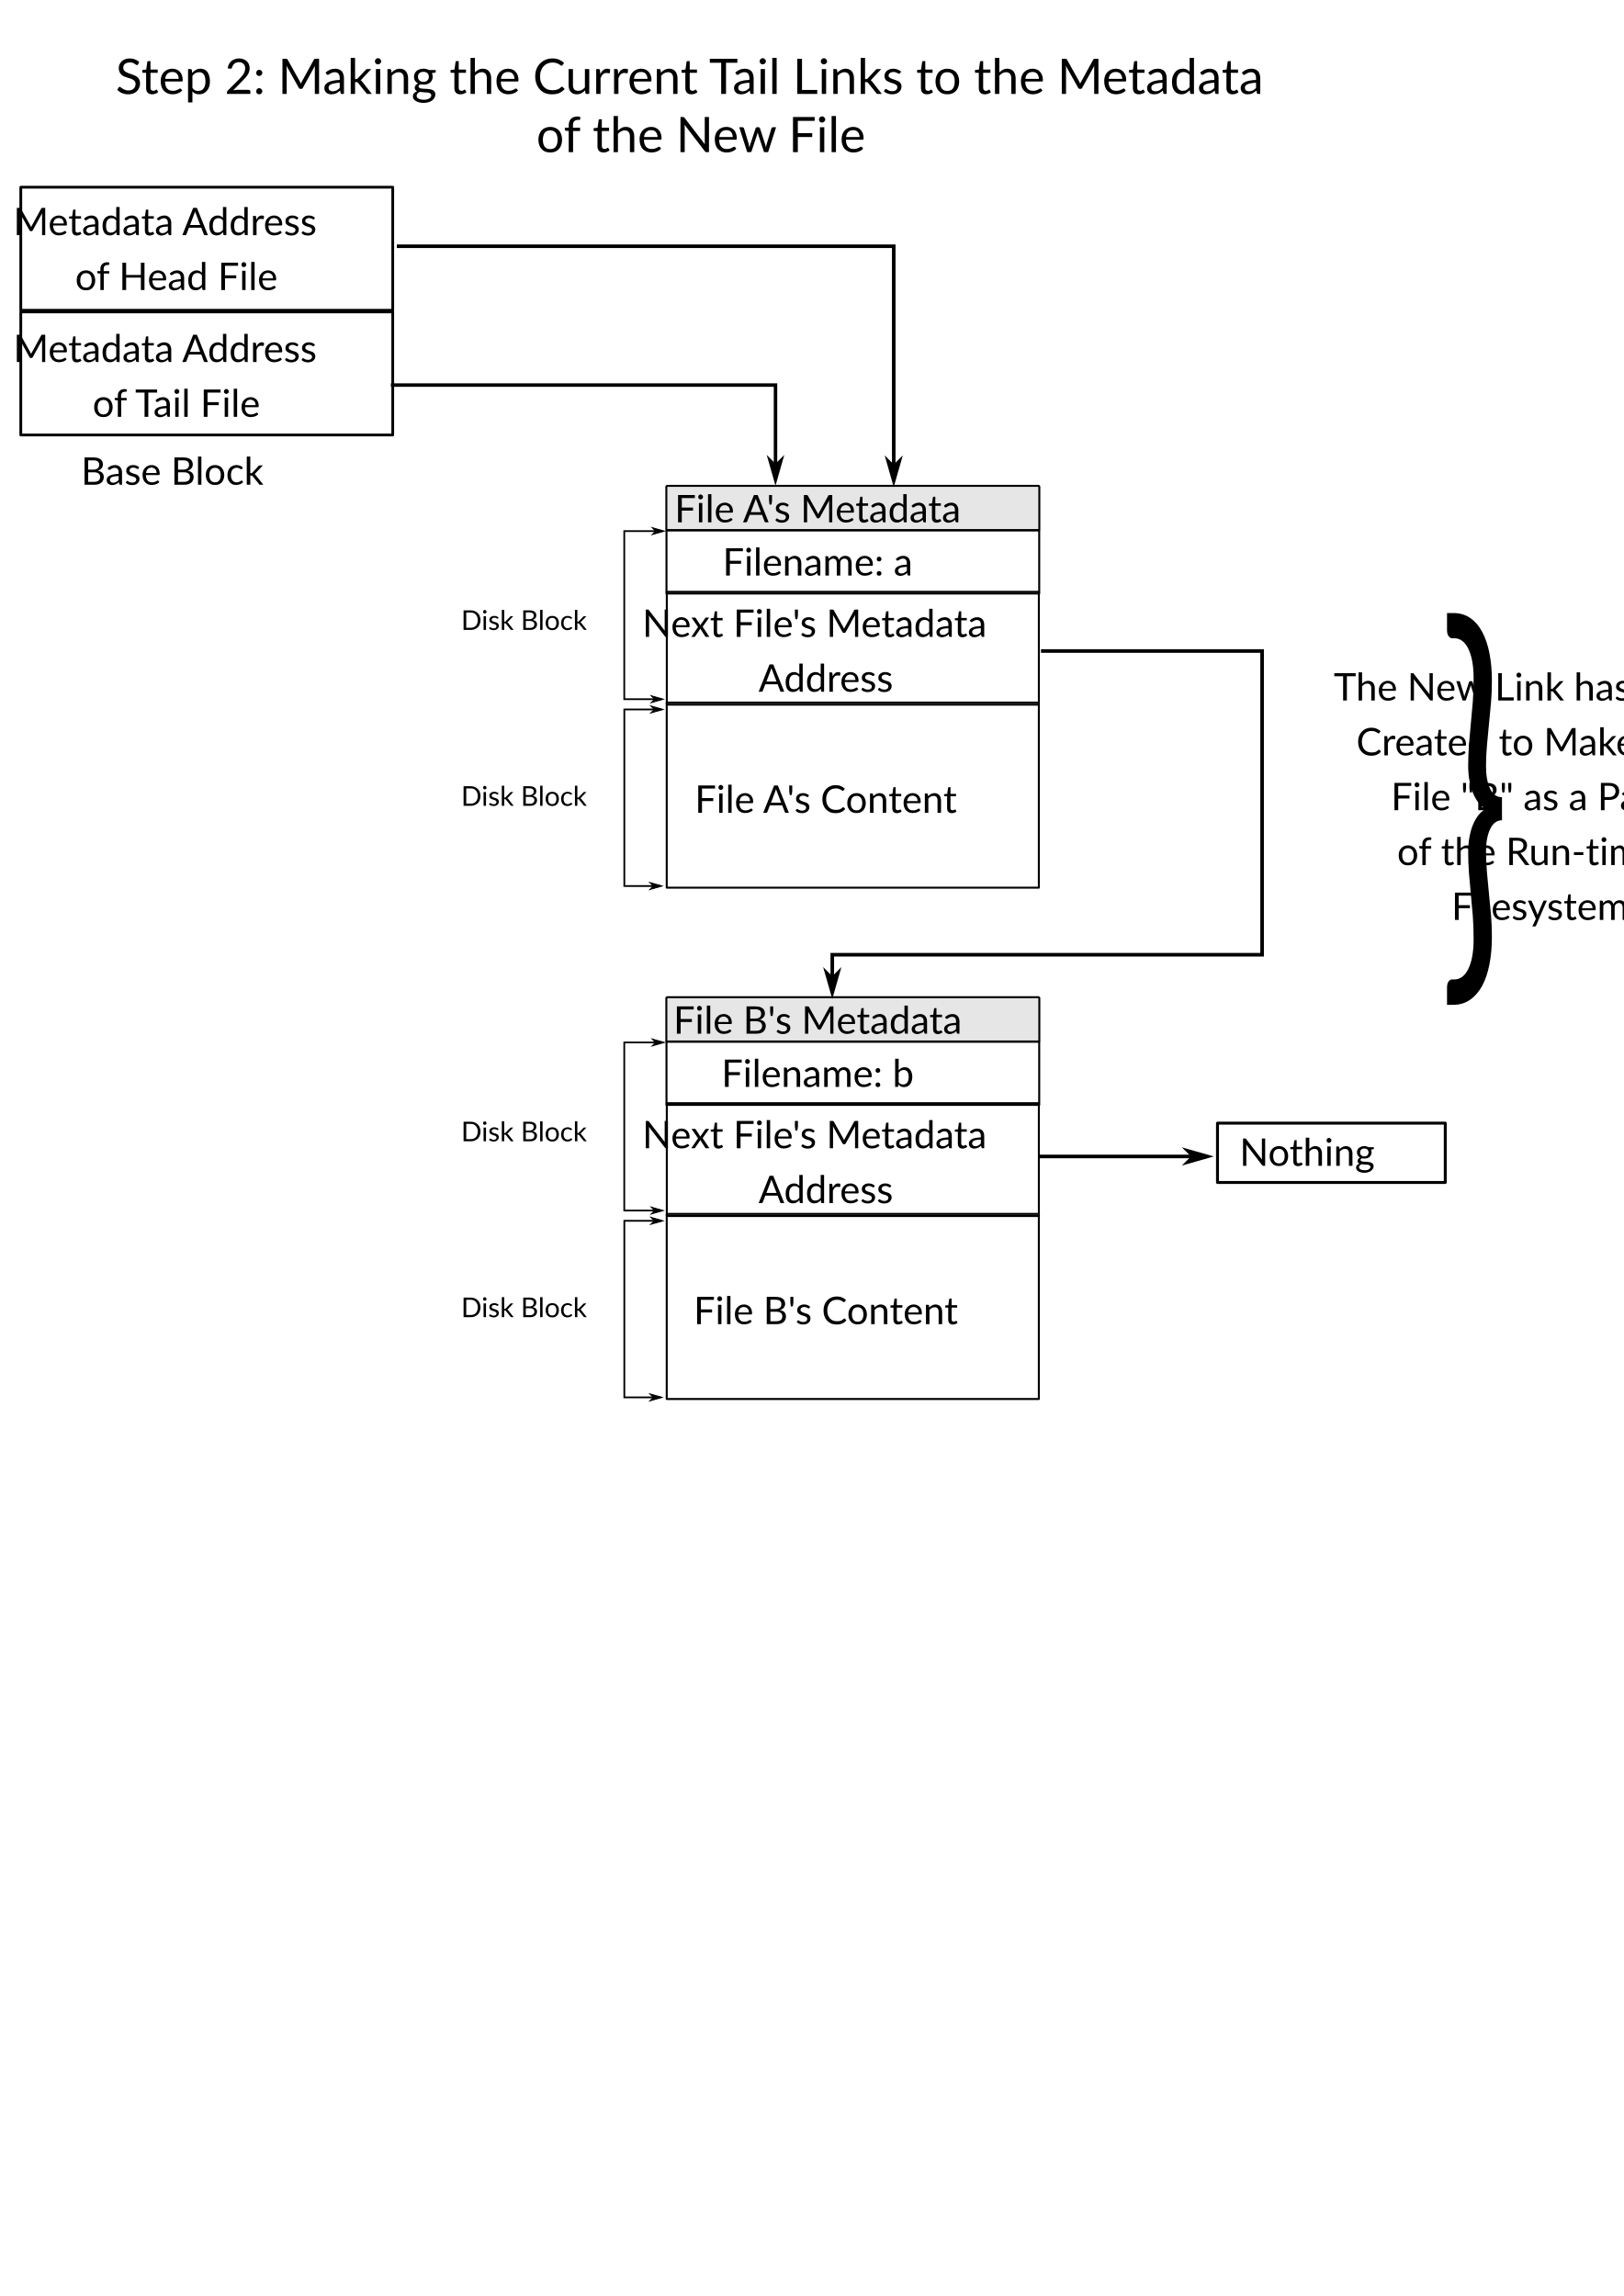
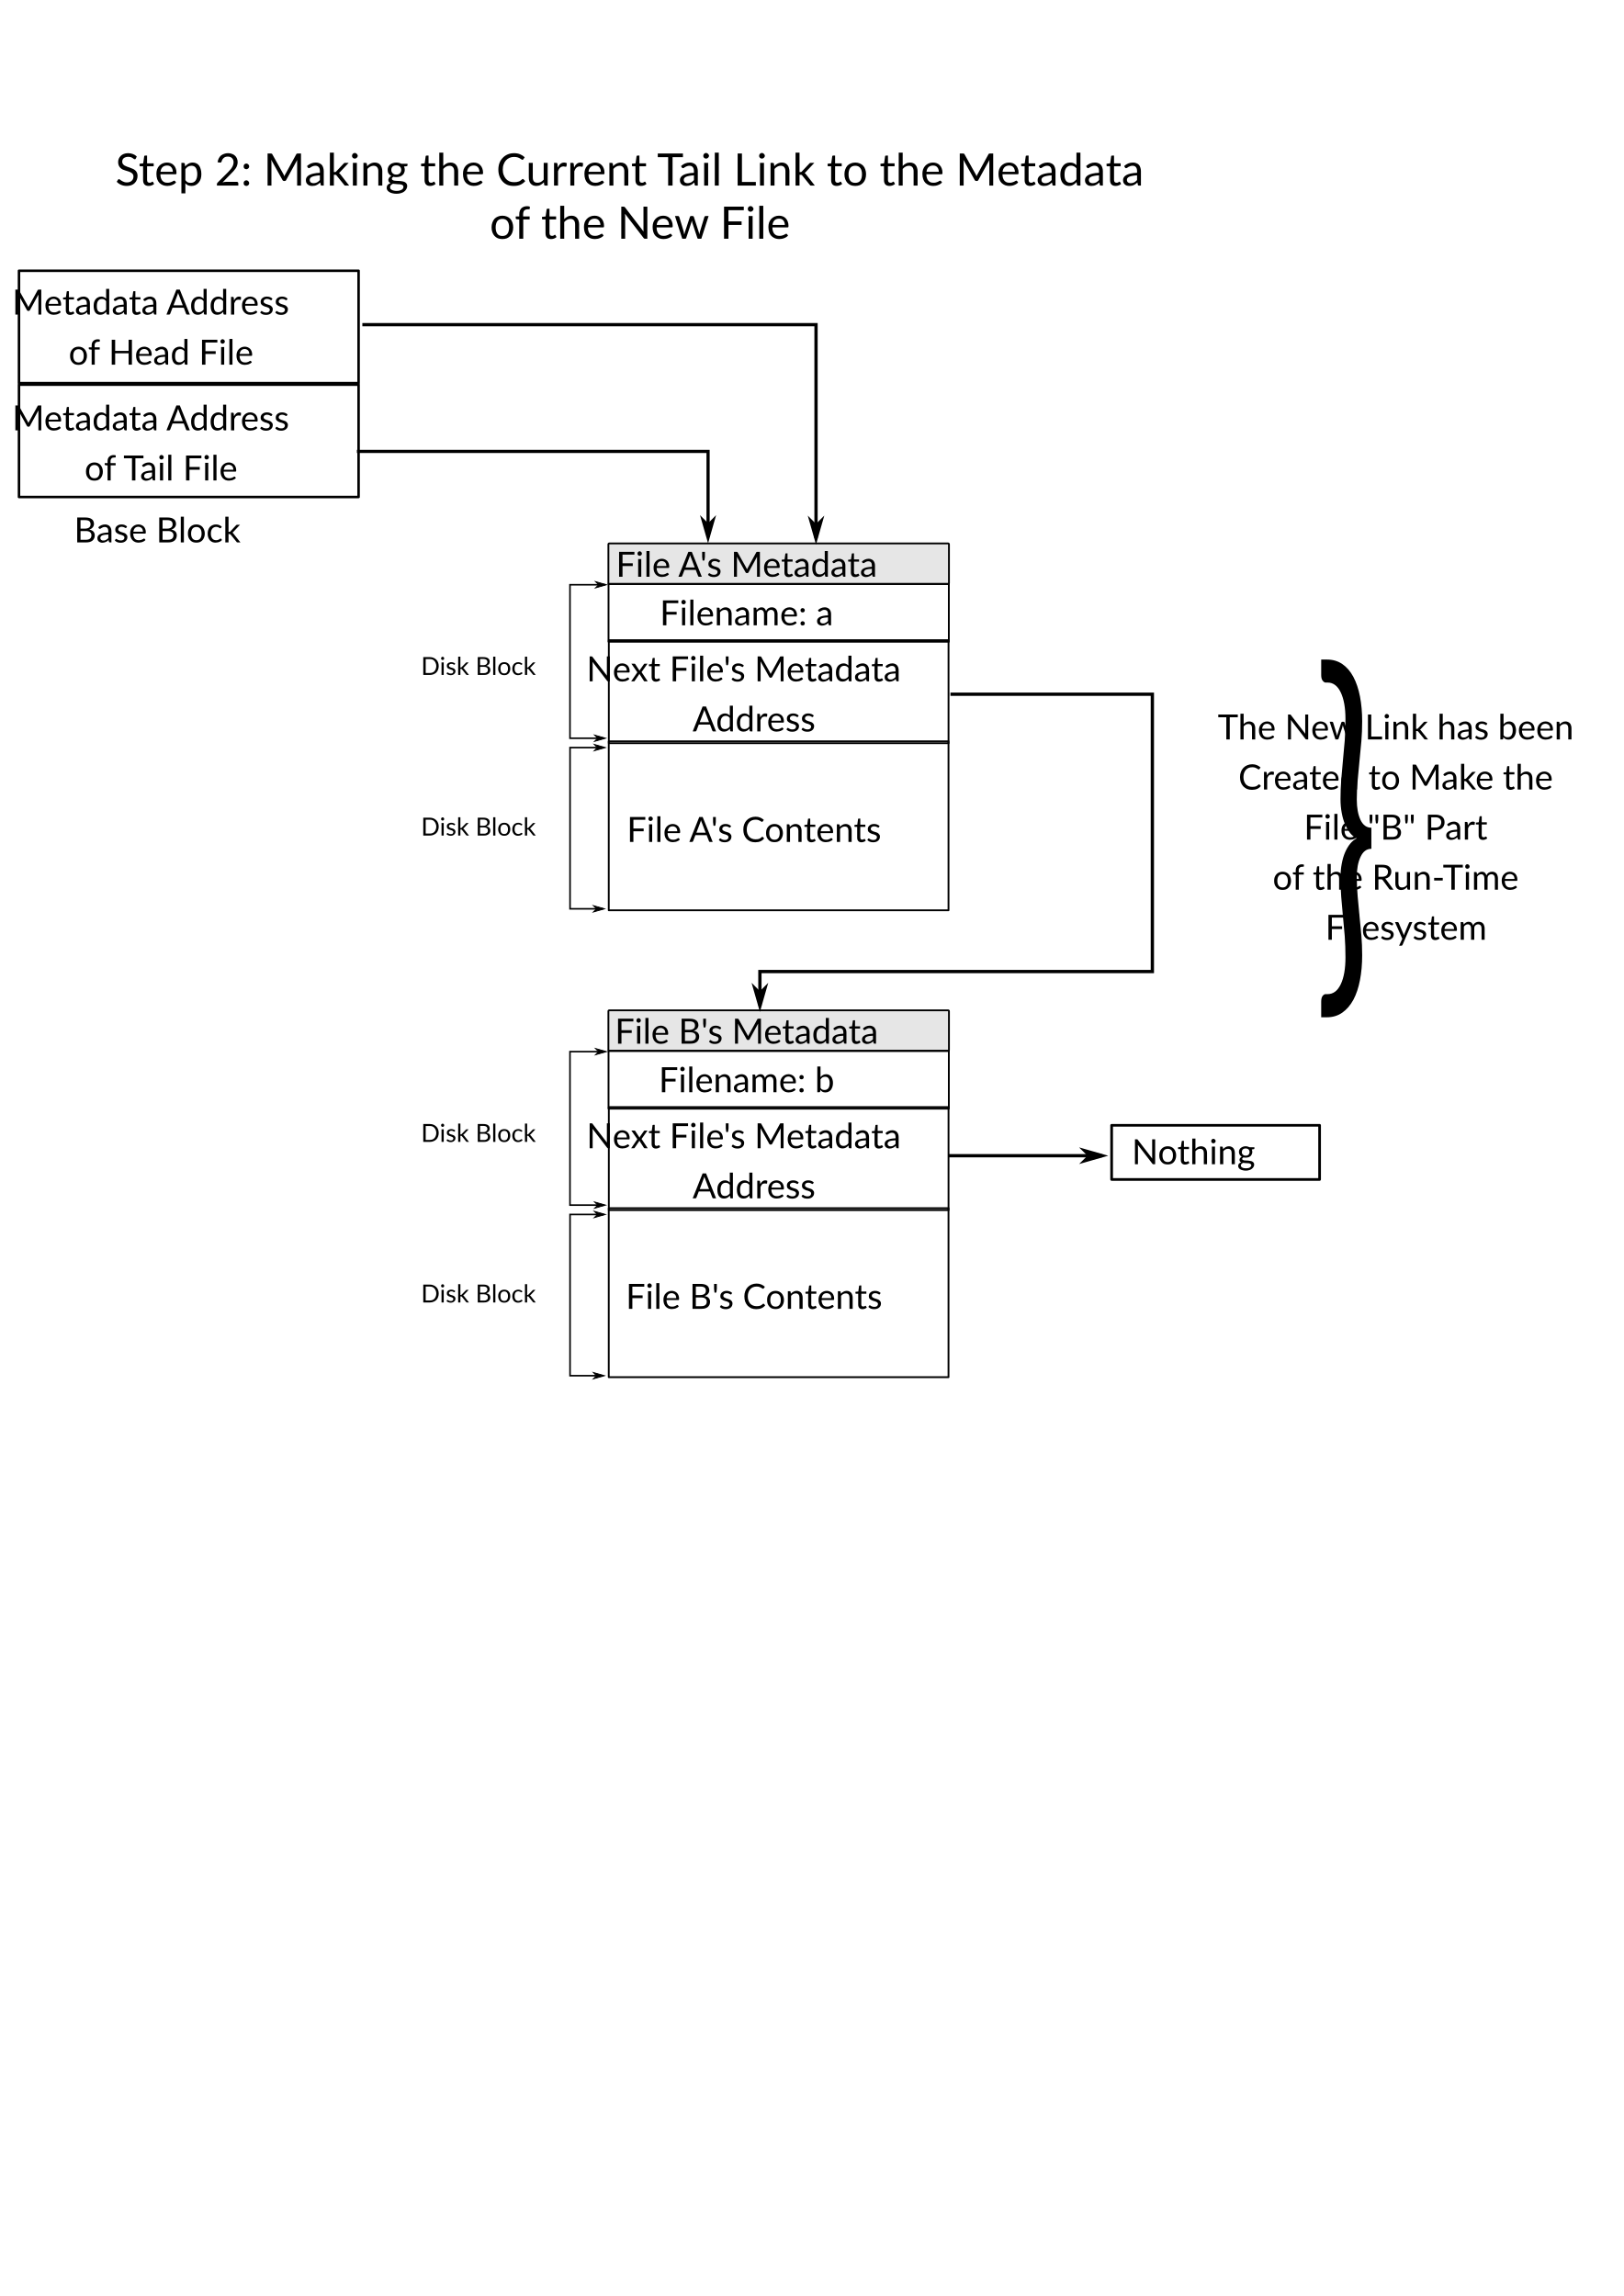
- <svg xmlns="http://www.w3.org/2000/svg" width="210mm" height="297mm" viewBox="0 0 210 297" version="1.1" id="svg10063">
+ <svg xmlns="http://www.w3.org/2000/svg" width="210mm" height="297mm" viewBox="0 0 230 297" version="1.1" id="svg10063">
  <defs id="defs10057">
    <marker style="overflow:visible" id="marker15072" refX="0" refY="0" orient="auto">
      <path transform="matrix(-0.4,0,0,-0.4,-4,0)" style="fill:#000000;fill-opacity:1;fill-rule:evenodd;stroke:#000000;stroke-width:1pt;stroke-opacity:1" d="M 0,0 5,-5 -12.5,0 5,5 Z" id="path15070" />
    </marker>
    <marker orient="auto" refY="0" refX="0" id="marker9927" style="overflow:visible">
      <path id="path9925" d="M 0,0 5,-5 -12.5,0 5,5 Z" style="fill:#000000;fill-opacity:1;fill-rule:evenodd;stroke:#000000;stroke-width:1pt;stroke-opacity:1" transform="matrix(-0.4,0,0,-0.4,-4,0)" />
    </marker>
    <marker orient="auto" refY="0" refX="0" id="marker12990" style="overflow:visible">
      <path id="path12988" d="M 0,0 5,-5 -12.5,0 5,5 Z" style="fill:#000000;fill-opacity:1;fill-rule:evenodd;stroke:#000000;stroke-width:1pt;stroke-opacity:1" transform="matrix(0.4,0,0,0.4,4,0)" />
    </marker>
    <marker style="overflow:visible" id="marker13018" refX="0" refY="0" orient="auto">
      <path transform="matrix(-0.4,0,0,-0.4,-4,0)" style="fill:#000000;fill-opacity:1;fill-rule:evenodd;stroke:#000000;stroke-width:1pt;stroke-opacity:1" d="M 0,0 5,-5 -12.5,0 5,5 Z" id="path13016" />
    </marker>
    <marker style="overflow:visible" id="marker22852" refX="0" refY="0" orient="auto">
      <path transform="matrix(0.4,0,0,0.4,4,0)" style="fill:#000000;fill-opacity:1;fill-rule:evenodd;stroke:#000000;stroke-width:1pt;stroke-opacity:1" d="M 0,0 5,-5 -12.5,0 5,5 Z" id="path22850" />
    </marker>
    <marker orient="auto" refY="0" refX="0" id="marker22980" style="overflow:visible">
      <path id="path22978" d="M 0,0 5,-5 -12.5,0 5,5 Z" style="fill:#000000;fill-opacity:1;fill-rule:evenodd;stroke:#000000;stroke-width:1pt;stroke-opacity:1" transform="matrix(-0.4,0,0,-0.4,-4,0)" />
    </marker>
    <marker style="overflow:visible" id="marker9753" refX="0" refY="0" orient="auto">
      <path transform="matrix(-0.4,0,0,-0.4,-4,0)" style="fill:#000000;fill-opacity:1;fill-rule:evenodd;stroke:#000000;stroke-width:1pt;stroke-opacity:1" d="M 0,0 5,-5 -12.5,0 5,5 Z" id="path9751" />
    </marker>
    <marker orient="auto" refY="0" refX="0" id="marker9689" style="overflow:visible">
      <path id="path9687" d="M 0,0 5,-5 -12.5,0 5,5 Z" style="fill:#000000;fill-opacity:1;fill-rule:evenodd;stroke:#000000;stroke-width:1pt;stroke-opacity:1" transform="matrix(-0.4,0,0,-0.4,-4,0)" />
    </marker>
    <marker orient="auto" refY="0" refX="0" id="marker9977" style="overflow:visible">
      <path id="path9975" d="M 0,0 5,-5 -12.5,0 5,5 Z" style="fill:#000000;fill-opacity:1;fill-rule:evenodd;stroke:#000000;stroke-width:1pt;stroke-opacity:1" transform="matrix(0.4,0,0,0.4,4,0)" />
    </marker>
  </defs>
  <g id="layer1">
    <rect style="opacity:1;fill:none;fill-opacity:1;stroke:#000000;stroke-width:0.356;stroke-linecap:round;stroke-linejoin:round;stroke-miterlimit:4;stroke-dasharray:none;stroke-dashoffset:0;stroke-opacity:1;paint-order:stroke fill markers" id="rect14928" width="48.105" height="15.917" x="2.689" y="24.217" />
    <text xml:space="preserve" style="font-style:normal;font-weight:normal;font-size:5.644px;line-height:125%;font-family:Sans;letter-spacing:0px;word-spacing:0px;fill:#000000;fill-opacity:1;stroke:none;stroke-width:0.265px;stroke-linecap:butt;stroke-linejoin:miter;stroke-opacity:1" x="26.482" y="30.423" id="text14934">
      <tspan id="tspan14930" x="26.482" y="30.423" style="font-style:normal;font-variant:normal;font-weight:normal;font-stretch:normal;font-size:4.939px;font-family:Lato;-inkscape-font-specification:Lato;text-align:center;text-anchor:middle;stroke-width:0.265px">Metadata Address</tspan>
      <tspan id="tspan14932" x="26.482" y="37.518" style="font-style:normal;font-variant:normal;font-weight:normal;font-stretch:normal;font-size:4.939px;font-family:Lato;-inkscape-font-specification:Lato;text-align:center;text-anchor:middle;stroke-width:0.265px">of Head File</tspan>
    </text>
    <rect y="40.35" x="2.689" height="15.917" width="48.105" id="rect14936" style="opacity:1;fill:none;fill-opacity:1;stroke:#000000;stroke-width:0.356;stroke-linecap:round;stroke-linejoin:round;stroke-miterlimit:4;stroke-dasharray:none;stroke-dashoffset:0;stroke-opacity:1;paint-order:stroke fill markers" />
    <text id="text14942" y="46.827" x="26.482" style="font-style:normal;font-weight:normal;font-size:5.644px;line-height:125%;font-family:Sans;letter-spacing:0px;word-spacing:0px;fill:#000000;fill-opacity:1;stroke:none;stroke-width:0.265px;stroke-linecap:butt;stroke-linejoin:miter;stroke-opacity:1" xml:space="preserve">
      <tspan style="font-style:normal;font-variant:normal;font-weight:normal;font-stretch:normal;font-size:4.939px;font-family:Lato;-inkscape-font-specification:Lato;text-align:center;text-anchor:middle;stroke-width:0.265px" y="46.827" x="26.482" id="tspan14938">Metadata Address</tspan>
      <tspan style="font-style:normal;font-variant:normal;font-weight:normal;font-stretch:normal;font-size:4.939px;font-family:Lato;-inkscape-font-specification:Lato;text-align:center;text-anchor:middle;stroke-width:0.265px" y="53.923" x="26.482" id="tspan14940">of Tail File</tspan>
    </text>
    <text xml:space="preserve" style="font-style:normal;font-weight:normal;font-size:5.644px;line-height:125%;font-family:Sans;letter-spacing:0px;word-spacing:0px;fill:#000000;fill-opacity:1;stroke:none;stroke-width:0.265px;stroke-linecap:butt;stroke-linejoin:miter;stroke-opacity:1" x="25.953" y="62.702" id="text14946">
      <tspan id="tspan14944" x="25.953" y="62.702" style="font-style:normal;font-variant:normal;font-weight:normal;font-stretch:normal;font-size:4.939px;font-family:Lato;-inkscape-font-specification:Lato;text-align:center;text-anchor:middle;stroke-width:0.265px">Base Block</tspan>
    </text>
    <rect y="62.974" x="86.308" height="5.504" width="47.985" id="rect14948" style="opacity:1;fill:#e6e6e6;fill-opacity:1;stroke:#000000;stroke-width:0.509;stroke-linecap:round;stroke-linejoin:round;stroke-miterlimit:4;stroke-dasharray:none;stroke-dashoffset:0;stroke-opacity:1;paint-order:stroke fill markers" />
    <rect style="opacity:1;fill:none;fill-opacity:1;stroke:#000000;stroke-width:0.256;stroke-linecap:round;stroke-linejoin:round;stroke-miterlimit:4;stroke-dasharray:none;stroke-dashoffset:0;stroke-opacity:1;paint-order:stroke fill markers" id="rect14950" width="48.205" height="8.198" x="86.199" y="68.576" />
    <text id="text14954" y="67.568" x="109.417" style="font-style:normal;font-weight:normal;font-size:5.644px;line-height:125%;font-family:Sans;letter-spacing:0px;word-spacing:0px;fill:#000000;fill-opacity:1;stroke:none;stroke-width:0.265px;stroke-linecap:butt;stroke-linejoin:miter;stroke-opacity:1" xml:space="preserve">
      <tspan style="font-style:normal;font-variant:normal;font-weight:normal;font-stretch:normal;font-size:4.939px;font-family:Lato;-inkscape-font-specification:Lato;text-align:center;text-anchor:middle;stroke-width:0.265px" y="67.568" x="109.417" id="tspan14952">File A's Metadata</tspan>
    </text>
    <text xml:space="preserve" style="font-style:normal;font-weight:normal;font-size:5.644px;line-height:125%;font-family:Sans;letter-spacing:0px;word-spacing:0px;fill:#000000;fill-opacity:1;stroke:none;stroke-width:0.265px;stroke-linecap:butt;stroke-linejoin:miter;stroke-opacity:1" x="109.417" y="74.447" id="text14958">
      <tspan id="tspan14956" x="109.417" y="74.447" style="font-style:normal;font-variant:normal;font-weight:normal;font-stretch:normal;font-size:4.939px;font-family:Lato;-inkscape-font-specification:Lato;text-align:center;text-anchor:middle;stroke-width:0.265px">Filename: a</tspan>
    </text>
    <rect y="76.556" x="86.241" height="14.593" width="48.12" id="rect14960" style="opacity:1;fill:none;fill-opacity:1;stroke:#000000;stroke-width:0.256;stroke-linecap:round;stroke-linejoin:round;stroke-miterlimit:4;stroke-dasharray:none;stroke-dashoffset:0;stroke-opacity:1;paint-order:stroke fill markers" />
    <text id="text14966" y="82.385" x="110.476" style="font-style:normal;font-weight:normal;font-size:5.644px;line-height:125%;font-family:Sans;letter-spacing:0px;word-spacing:0px;fill:#000000;fill-opacity:1;stroke:none;stroke-width:0.265px;stroke-linecap:butt;stroke-linejoin:miter;stroke-opacity:1" xml:space="preserve">
      <tspan style="font-style:normal;font-variant:normal;font-weight:normal;font-stretch:normal;font-size:4.939px;font-family:Lato;-inkscape-font-specification:Lato;text-align:center;text-anchor:middle;stroke-width:0.265px" y="82.385" x="111.108" id="tspan14962">Next File's Metadata </tspan>
      <tspan id="tspan14964" style="font-style:normal;font-variant:normal;font-weight:normal;font-stretch:normal;font-size:4.939px;font-family:Lato;-inkscape-font-specification:Lato;text-align:center;text-anchor:middle;stroke-width:0.265px" y="89.481" x="110.476">Address</tspan>
    </text>
    <rect y="90.881" x="86.231" height="23.941" width="48.126" id="rect14968" style="opacity:1;fill:none;fill-opacity:1;stroke:#000000;stroke-width:0.256;stroke-linecap:round;stroke-linejoin:round;stroke-miterlimit:4;stroke-dasharray:none;stroke-dashoffset:0;stroke-opacity:1;paint-order:stroke fill markers" />
    <text id="text14972" y="105.14" x="110.476" style="font-style:normal;font-weight:normal;font-size:5.644px;line-height:125%;font-family:Sans;letter-spacing:0px;word-spacing:0px;fill:#000000;fill-opacity:1;stroke:none;stroke-width:0.265px;stroke-linecap:butt;stroke-linejoin:miter;stroke-opacity:1" xml:space="preserve">
-       <tspan style="font-style:normal;font-variant:normal;font-weight:normal;font-stretch:normal;font-size:4.939px;font-family:Lato;-inkscape-font-specification:Lato;text-align:center;text-anchor:middle;stroke-width:0.265px" y="105.14" x="110.476" id="tspan14970">File A's Content</tspan>
+       <tspan style="font-style:normal;font-variant:normal;font-weight:normal;font-stretch:normal;font-size:4.939px;font-family:Lato;-inkscape-font-specification:Lato;text-align:center;text-anchor:middle;stroke-width:0.265px" y="105.14" x="110.476" id="tspan14970">File A's Contents</tspan>
    </text>
    <path style="fill:none;fill-rule:evenodd;stroke:#000000;stroke-width:0.224;stroke-linecap:butt;stroke-linejoin:miter;stroke-miterlimit:4;stroke-dasharray:none;stroke-opacity:1;marker-start:url(#marker22852);marker-end:url(#marker22980)" d="m 85.693,68.701 h -4.954 v 21.744 h 4.824" id="path14974" />
    <text id="text14978" y="81.483" x="71.437" style="font-style:normal;font-weight:normal;font-size:5.644px;line-height:125%;font-family:Sans;letter-spacing:0px;word-spacing:0px;fill:#000000;fill-opacity:1;stroke:none;stroke-width:0.265px;stroke-linecap:butt;stroke-linejoin:miter;stroke-opacity:1" xml:space="preserve">
      <tspan id="tspan14976" style="font-style:normal;font-variant:normal;font-weight:normal;font-stretch:normal;font-size:3.528px;font-family:Lato;-inkscape-font-specification:Lato;text-align:center;text-anchor:middle;stroke-width:0.265px" y="81.483" x="71.437">Disk Block</tspan>
    </text>
    <path id="path14980" d="m 85.531,91.771 h -4.784 v 22.841 h 4.658" style="fill:none;fill-rule:evenodd;stroke:#000000;stroke-width:0.226;stroke-linecap:butt;stroke-linejoin:miter;stroke-miterlimit:4;stroke-dasharray:none;stroke-opacity:1;marker-start:url(#marker12990);marker-end:url(#marker13018)" />
    <text xml:space="preserve" style="font-style:normal;font-weight:normal;font-size:5.644px;line-height:125%;font-family:Sans;letter-spacing:0px;word-spacing:0px;fill:#000000;fill-opacity:1;stroke:none;stroke-width:0.265px;stroke-linecap:butt;stroke-linejoin:miter;stroke-opacity:1" x="71.437" y="104.238" id="text14984">
      <tspan x="71.437" y="104.238" style="font-style:normal;font-variant:normal;font-weight:normal;font-stretch:normal;font-size:3.528px;font-family:Lato;-inkscape-font-specification:Lato;text-align:center;text-anchor:middle;stroke-width:0.265px" id="tspan14982">Disk Block</tspan>
    </text>
    <path id="path14986" d="M 51.328,31.854 H 115.591 V 62.099" style="fill:none;fill-rule:evenodd;stroke:#000000;stroke-width:0.462;stroke-linecap:butt;stroke-linejoin:miter;stroke-miterlimit:4;stroke-dasharray:none;stroke-opacity:1;marker-end:url(#marker9689)" />
    <path id="path14988" d="M 50.555,49.811 H 100.299 V 61.946" style="fill:none;fill-rule:evenodd;stroke:#000000;stroke-width:0.449;stroke-linecap:butt;stroke-linejoin:miter;stroke-miterlimit:4;stroke-dasharray:none;stroke-opacity:1;marker-end:url(#marker9753)" />
    <rect style="opacity:1;fill:#e6e6e6;fill-opacity:1;stroke:#000000;stroke-width:0.509;stroke-linecap:round;stroke-linejoin:round;stroke-miterlimit:4;stroke-dasharray:none;stroke-dashoffset:0;stroke-opacity:1;paint-order:stroke fill markers" id="rect14998" width="47.985" height="5.504" x="86.308" y="129.121" />
    <rect y="134.723" x="86.199" height="8.198" width="48.205" id="rect15000" style="opacity:1;fill:none;fill-opacity:1;stroke:#000000;stroke-width:0.256;stroke-linecap:round;stroke-linejoin:round;stroke-miterlimit:4;stroke-dasharray:none;stroke-dashoffset:0;stroke-opacity:1;paint-order:stroke fill markers" />
    <text xml:space="preserve" style="font-style:normal;font-weight:normal;font-size:5.644px;line-height:125%;font-family:Sans;letter-spacing:0px;word-spacing:0px;fill:#000000;fill-opacity:1;stroke:none;stroke-width:0.265px;stroke-linecap:butt;stroke-linejoin:miter;stroke-opacity:1" x="109.417" y="133.715" id="text15004">
      <tspan id="tspan15002" x="109.417" y="133.715" style="font-style:normal;font-variant:normal;font-weight:normal;font-stretch:normal;font-size:4.939px;font-family:Lato;-inkscape-font-specification:Lato;text-align:center;text-anchor:middle;stroke-width:0.265px">File B's Metadata</tspan>
    </text>
    <text id="text15008" y="140.594" x="109.417" style="font-style:normal;font-weight:normal;font-size:5.644px;line-height:125%;font-family:Sans;letter-spacing:0px;word-spacing:0px;fill:#000000;fill-opacity:1;stroke:none;stroke-width:0.265px;stroke-linecap:butt;stroke-linejoin:miter;stroke-opacity:1" xml:space="preserve">
      <tspan style="font-style:normal;font-variant:normal;font-weight:normal;font-stretch:normal;font-size:4.939px;font-family:Lato;-inkscape-font-specification:Lato;text-align:center;text-anchor:middle;stroke-width:0.265px" y="140.594" x="109.417" id="tspan15006">Filename: b</tspan>
    </text>
    <rect style="opacity:1;fill:none;fill-opacity:1;stroke:#000000;stroke-width:0.256;stroke-linecap:round;stroke-linejoin:round;stroke-miterlimit:4;stroke-dasharray:none;stroke-dashoffset:0;stroke-opacity:1;paint-order:stroke fill markers" id="rect15010" width="48.12" height="14.593" x="86.241" y="142.703" />
    <text xml:space="preserve" style="font-style:normal;font-weight:normal;font-size:5.644px;line-height:125%;font-family:Sans;letter-spacing:0px;word-spacing:0px;fill:#000000;fill-opacity:1;stroke:none;stroke-width:0.265px;stroke-linecap:butt;stroke-linejoin:miter;stroke-opacity:1" x="110.476" y="148.531" id="text15016">
      <tspan id="tspan15012" x="111.108" y="148.531" style="font-style:normal;font-variant:normal;font-weight:normal;font-stretch:normal;font-size:4.939px;font-family:Lato;-inkscape-font-specification:Lato;text-align:center;text-anchor:middle;stroke-width:0.265px">Next File's Metadata </tspan>
      <tspan x="110.476" y="155.627" style="font-style:normal;font-variant:normal;font-weight:normal;font-stretch:normal;font-size:4.939px;font-family:Lato;-inkscape-font-specification:Lato;text-align:center;text-anchor:middle;stroke-width:0.265px" id="tspan15014">Address</tspan>
    </text>
    <rect style="opacity:1;fill:none;fill-opacity:1;stroke:#000000;stroke-width:0.256;stroke-linecap:round;stroke-linejoin:round;stroke-miterlimit:4;stroke-dasharray:none;stroke-dashoffset:0;stroke-opacity:1;paint-order:stroke fill markers" id="rect15018" width="48.126" height="23.941" x="86.231" y="157.027" />
    <text xml:space="preserve" style="font-style:normal;font-weight:normal;font-size:5.644px;line-height:125%;font-family:Sans;letter-spacing:0px;word-spacing:0px;fill:#000000;fill-opacity:1;stroke:none;stroke-width:0.265px;stroke-linecap:butt;stroke-linejoin:miter;stroke-opacity:1" x="110.476" y="171.285" id="text15022">
-       <tspan id="tspan15020" x="110.476" y="171.285" style="font-style:normal;font-variant:normal;font-weight:normal;font-stretch:normal;font-size:4.939px;font-family:Lato;-inkscape-font-specification:Lato;text-align:center;text-anchor:middle;stroke-width:0.265px">File B's Content</tspan>
+       <tspan id="tspan15020" x="110.476" y="171.285" style="font-style:normal;font-variant:normal;font-weight:normal;font-stretch:normal;font-size:4.939px;font-family:Lato;-inkscape-font-specification:Lato;text-align:center;text-anchor:middle;stroke-width:0.265px">File B's Contents</tspan>
    </text>
    <path id="path15024" d="m 85.693,134.847 h -4.954 v 21.744 h 4.824" style="fill:none;fill-rule:evenodd;stroke:#000000;stroke-width:0.224;stroke-linecap:butt;stroke-linejoin:miter;stroke-miterlimit:4;stroke-dasharray:none;stroke-opacity:1;marker-start:url(#marker22852);marker-end:url(#marker22980)" />
    <text xml:space="preserve" style="font-style:normal;font-weight:normal;font-size:5.644px;line-height:125%;font-family:Sans;letter-spacing:0px;word-spacing:0px;fill:#000000;fill-opacity:1;stroke:none;stroke-width:0.265px;stroke-linecap:butt;stroke-linejoin:miter;stroke-opacity:1" x="71.437" y="147.629" id="text15028">
      <tspan x="71.437" y="147.629" style="font-style:normal;font-variant:normal;font-weight:normal;font-stretch:normal;font-size:3.528px;font-family:Lato;-inkscape-font-specification:Lato;text-align:center;text-anchor:middle;stroke-width:0.265px" id="tspan15026">Disk Block</tspan>
    </text>
    <path style="fill:none;fill-rule:evenodd;stroke:#000000;stroke-width:0.226;stroke-linecap:butt;stroke-linejoin:miter;stroke-miterlimit:4;stroke-dasharray:none;stroke-opacity:1;marker-start:url(#marker12990);marker-end:url(#marker13018)" d="m 85.531,157.917 h -4.784 v 22.841 h 4.658" id="path15030" />
    <text id="text15034" y="170.383" x="71.437" style="font-style:normal;font-weight:normal;font-size:5.644px;line-height:125%;font-family:Sans;letter-spacing:0px;word-spacing:0px;fill:#000000;fill-opacity:1;stroke:none;stroke-width:0.265px;stroke-linecap:butt;stroke-linejoin:miter;stroke-opacity:1" xml:space="preserve">
      <tspan id="tspan15032" style="font-style:normal;font-variant:normal;font-weight:normal;font-stretch:normal;font-size:3.528px;font-family:Lato;-inkscape-font-specification:Lato;text-align:center;text-anchor:middle;stroke-width:0.265px" y="170.383" x="71.437">Disk Block</tspan>
    </text>
    <rect style="opacity:1;fill:none;fill-opacity:1;stroke:#000000;stroke-width:0.38;stroke-linecap:round;stroke-linejoin:round;stroke-miterlimit:4;stroke-dasharray:none;stroke-dashoffset:0;stroke-opacity:1;paint-order:stroke fill markers" id="rect15036" width="29.459" height="7.669" x="157.464" y="145.287" />
    <text xml:space="preserve" style="font-style:normal;font-weight:normal;font-size:5.644px;line-height:125%;font-family:Sans;letter-spacing:0px;word-spacing:0px;fill:#000000;fill-opacity:1;stroke:none;stroke-width:0.265px;stroke-linecap:butt;stroke-linejoin:miter;stroke-opacity:1" x="172.728" y="150.799" id="text15040">
      <tspan id="tspan15038" x="172.728" y="150.799" style="font-style:normal;font-variant:normal;font-weight:normal;font-stretch:normal;font-size:4.939px;font-family:Lato;-inkscape-font-specification:Lato;text-align:center;text-anchor:middle;stroke-width:0.265px">Nothing</tspan>
    </text>
    <path style="fill:none;fill-rule:evenodd;stroke:#000000;stroke-width:0.465;stroke-linecap:butt;stroke-linejoin:miter;stroke-miterlimit:4;stroke-dasharray:none;stroke-opacity:1;marker-end:url(#marker9927)" d="m 134.335,149.593 h 21.734" id="path15042" />
    <text id="text15046" y="12.153" x="94.32" style="font-style:normal;font-weight:normal;font-size:5.644px;line-height:125%;font-family:Sans;letter-spacing:0px;word-spacing:0px;fill:#000000;fill-opacity:1;stroke:none;stroke-width:0.265px;stroke-linecap:butt;stroke-linejoin:miter;stroke-opacity:1" xml:space="preserve">
-       <tspan style="font-style:normal;font-variant:normal;font-weight:normal;font-stretch:normal;font-size:6.35px;font-family:Lato;-inkscape-font-specification:Lato;text-align:center;text-anchor:middle;stroke-width:0.265px" y="12.153" x="94.32" id="tspan15044">Step 2: Making the Current Tail Links to the Metadata</tspan>
+       <tspan style="font-style:normal;font-variant:normal;font-weight:normal;font-stretch:normal;font-size:6.35px;font-family:Lato;-inkscape-font-specification:Lato;text-align:center;text-anchor:middle;stroke-width:0.265px" y="12.153" x="94.32" id="tspan15044">Step 2: Making the Current Tail Link to the Metadata</tspan>
      <tspan style="font-style:normal;font-variant:normal;font-weight:normal;font-stretch:normal;font-size:6.35px;font-family:Lato;-inkscape-font-specification:Lato;text-align:center;text-anchor:middle;stroke-width:0.265px" y="19.679" x="94.32" id="tspan15068">of the New File</tspan>
    </text>
    <text id="text15066" y="90.615" x="202.844" style="font-style:normal;font-weight:normal;font-size:5.644px;line-height:125%;font-family:Sans;letter-spacing:0px;word-spacing:0px;fill:#000000;fill-opacity:1;stroke:none;stroke-width:0.265px;stroke-linecap:butt;stroke-linejoin:miter;stroke-opacity:1" xml:space="preserve">
      <tspan id="tspan15064" style="font-style:normal;font-variant:normal;font-weight:normal;font-stretch:normal;font-size:4.939px;font-family:Lato;-inkscape-font-specification:Lato;text-align:center;text-anchor:middle;stroke-width:0.265px" y="90.615" x="203.475">The New Link has been </tspan>
      <tspan style="font-style:normal;font-variant:normal;font-weight:normal;font-stretch:normal;font-size:4.939px;font-family:Lato;-inkscape-font-specification:Lato;text-align:center;text-anchor:middle;stroke-width:0.265px" y="97.71" x="202.844" id="tspan15191">Created to Make the</tspan>
-       <tspan style="font-style:normal;font-variant:normal;font-weight:normal;font-stretch:normal;font-size:4.939px;font-family:Lato;-inkscape-font-specification:Lato;text-align:center;text-anchor:middle;stroke-width:0.265px" y="104.806" x="202.844" id="tspan15193">File "B" as a Part</tspan>
-       <tspan style="font-style:normal;font-variant:normal;font-weight:normal;font-stretch:normal;font-size:4.939px;font-family:Lato;-inkscape-font-specification:Lato;text-align:center;text-anchor:middle;stroke-width:0.265px" y="111.902" x="203.475" id="tspan15195">of the Run-time </tspan>
+       <tspan style="font-style:normal;font-variant:normal;font-weight:normal;font-stretch:normal;font-size:4.939px;font-family:Lato;-inkscape-font-specification:Lato;text-align:center;text-anchor:middle;stroke-width:0.265px" y="104.806" x="202.844" id="tspan15193">File "B" Part</tspan>
+       <tspan style="font-style:normal;font-variant:normal;font-weight:normal;font-stretch:normal;font-size:4.939px;font-family:Lato;-inkscape-font-specification:Lato;text-align:center;text-anchor:middle;stroke-width:0.265px" y="111.902" x="203.475" id="tspan15195">of the Run-Time </tspan>
      <tspan style="font-style:normal;font-variant:normal;font-weight:normal;font-stretch:normal;font-size:4.939px;font-family:Lato;-inkscape-font-specification:Lato;text-align:center;text-anchor:middle;stroke-width:0.265px" y="118.997" x="202.844" id="tspan15199">Filesystem</tspan>
    </text>
    <path style="fill:none;fill-rule:evenodd;stroke:#000000;stroke-width:0.465;stroke-linecap:butt;stroke-linejoin:miter;stroke-miterlimit:4;stroke-dasharray:none;stroke-opacity:1;marker-end:url(#marker15072)" d="m 134.635,84.211 h 28.598 v 39.289 h -55.592 v 4.811" id="path15134" />
    <text id="text15162" y="90.04" x="-234.552" style="font-style:normal;font-weight:normal;font-size:36.518px;line-height:125%;font-family:Sans;letter-spacing:0px;word-spacing:0px;fill:#000000;fill-opacity:1;stroke:none;stroke-width:1.712px;stroke-linecap:butt;stroke-linejoin:miter;stroke-opacity:1" xml:space="preserve" transform="scale(-0.7384002,1.354279)">
      <tspan style="font-style:normal;font-variant:normal;font-weight:normal;font-stretch:normal;font-size:41.083px;font-family:Lato;-inkscape-font-specification:Lato;text-align:center;text-anchor:middle;stroke-width:1.712px" y="90.04" x="-234.552" id="tspan15160">{</tspan>
    </text>
  </g>
</svg>
